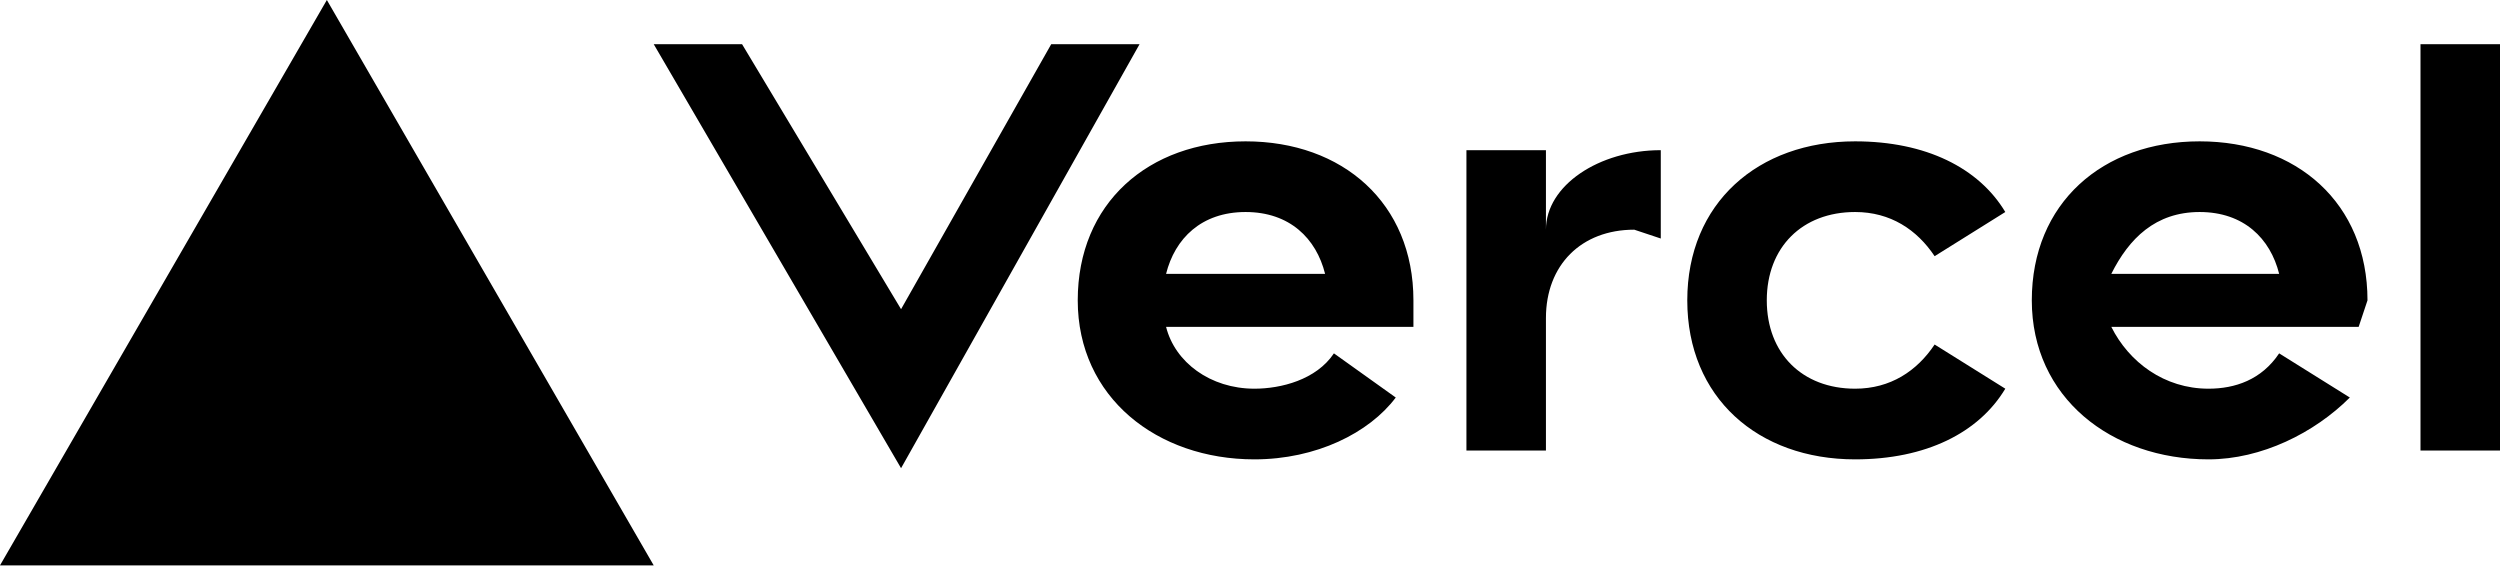
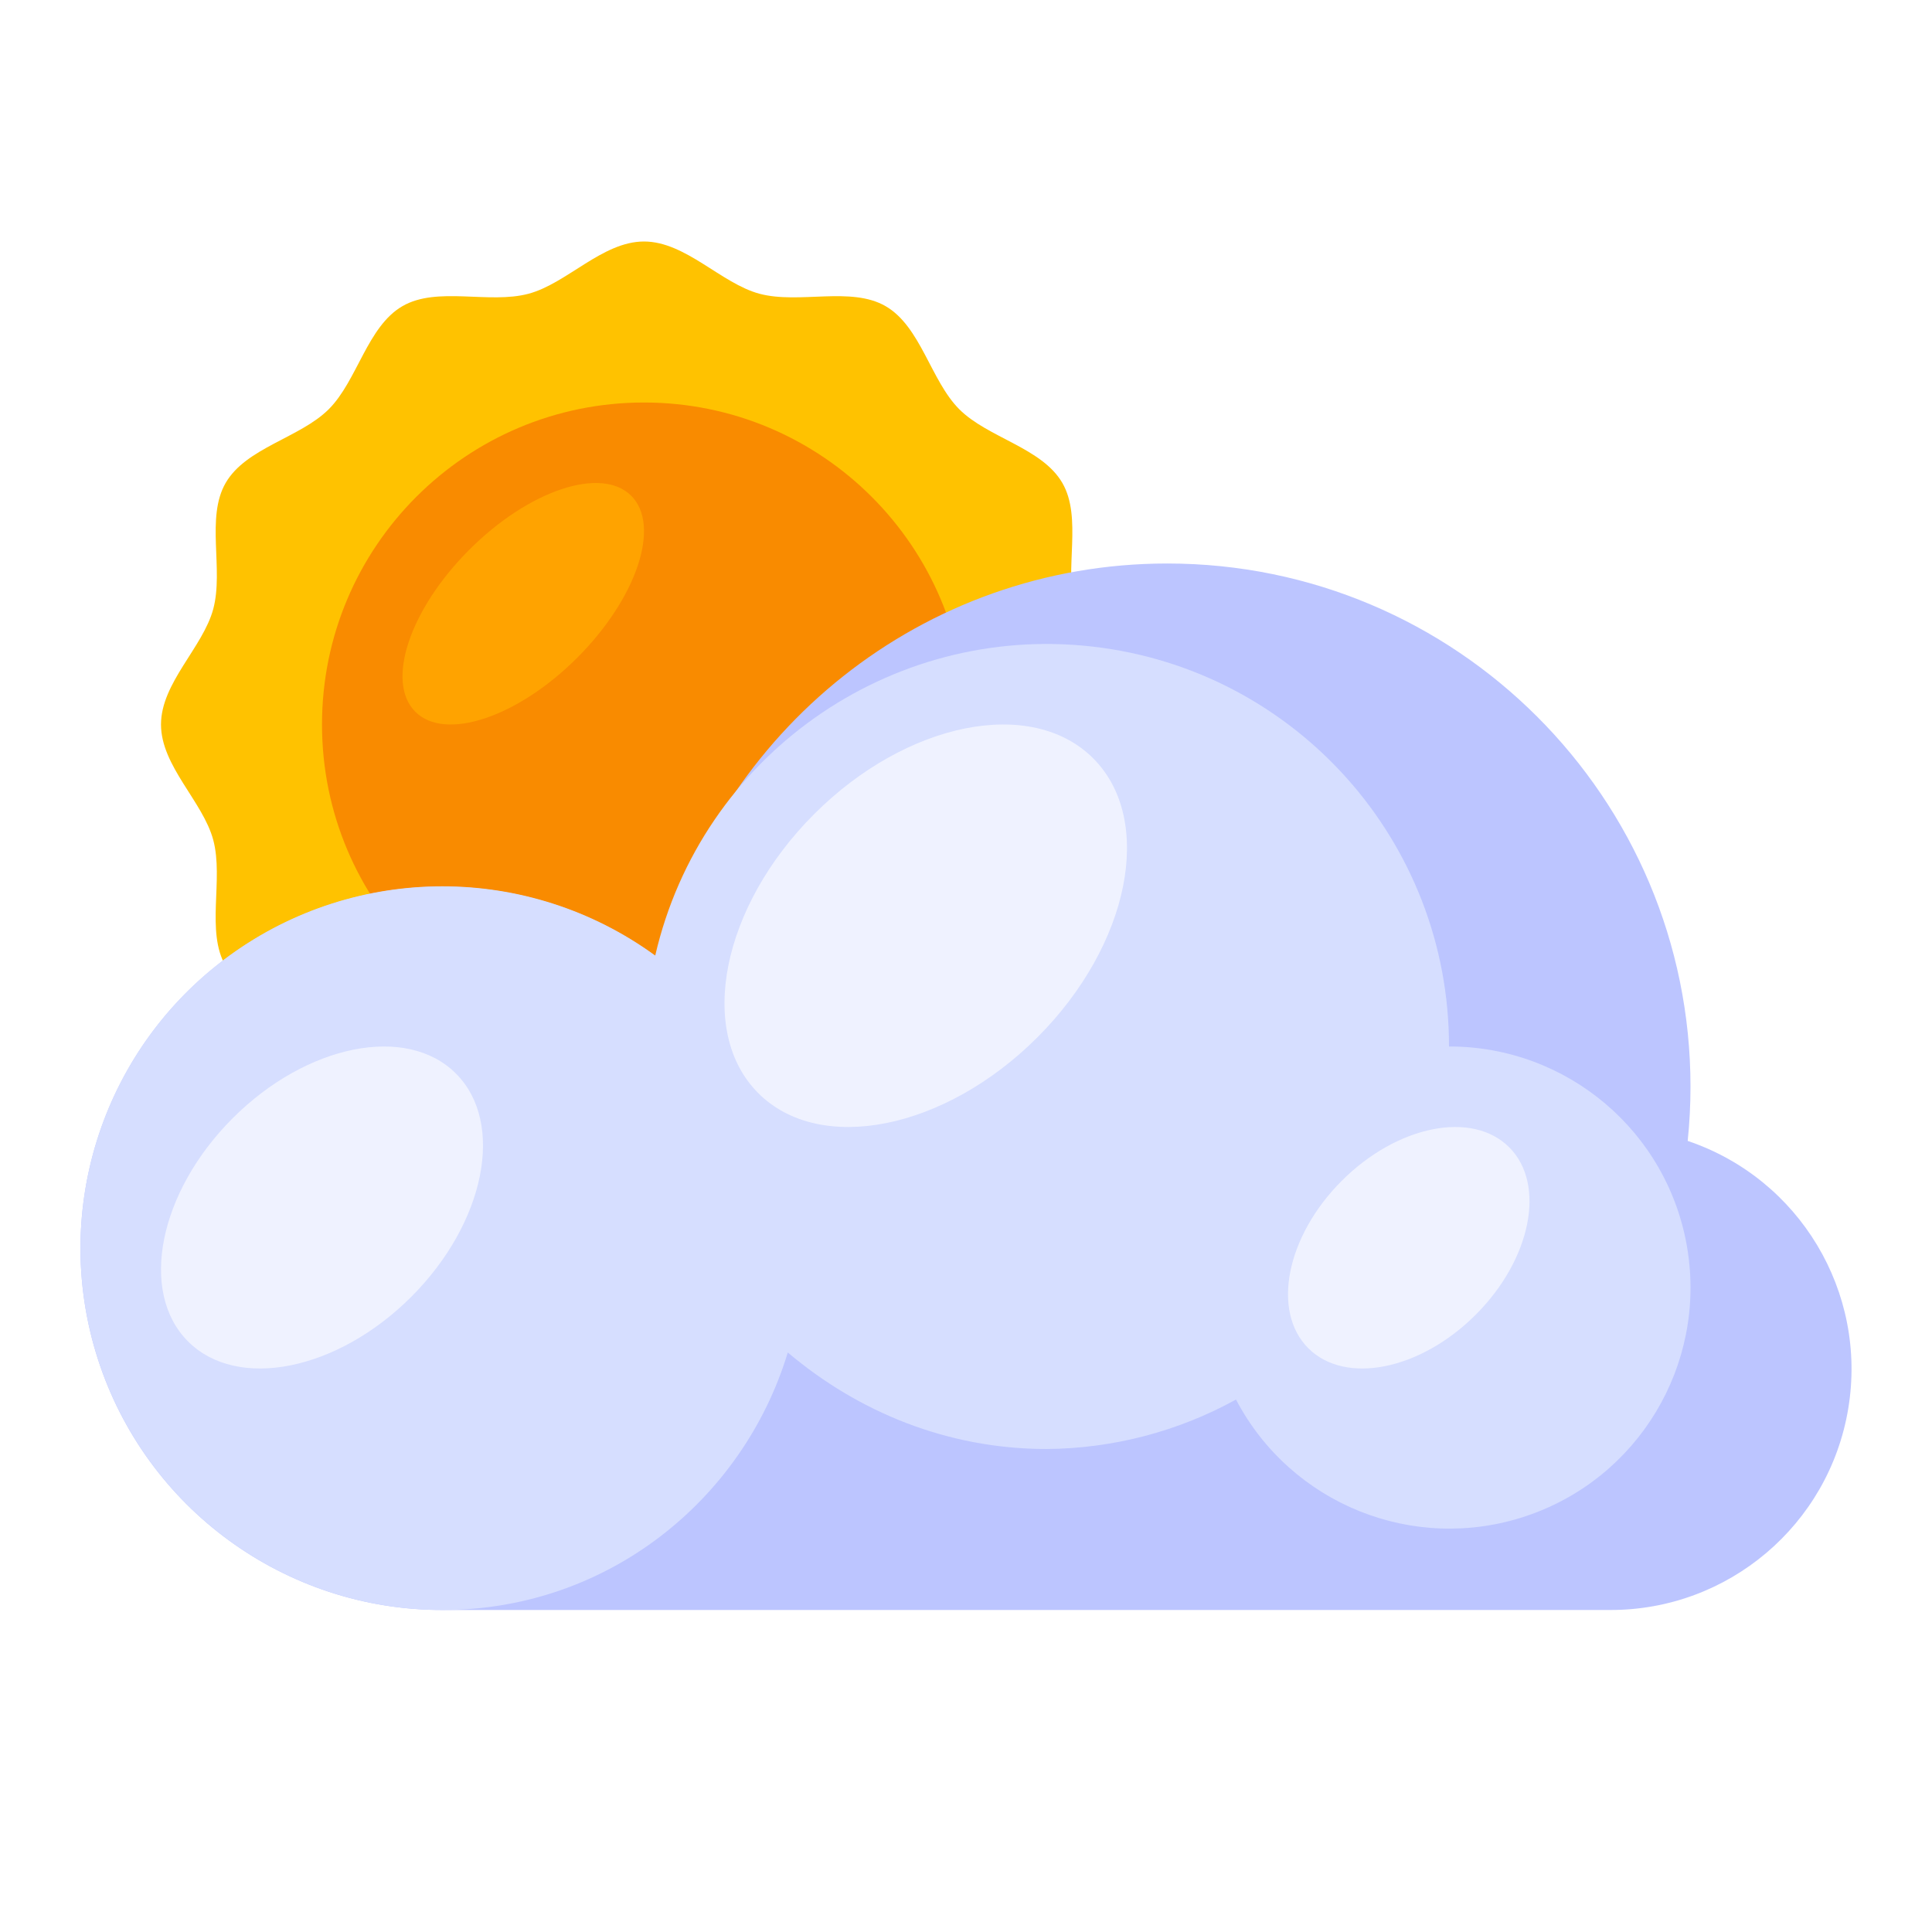
- <svg xmlns="http://www.w3.org/2000/svg" fill="none" viewBox="0 0 283 64">
-   <path fill="black" d="M141 16c-11 0-19 7-19 18s9 18 20 18c7 0 13-3 16-7l-7-5c-2 3-6 4-9 4-5 0-9-3-10-7h28v-3c0-11-8-18-19-18zm-9 15c1-4 4-7 9-7s8 3 9 7h-18zm117-15c-11 0-19 7-19 18s9 18 20 18c6 0 12-3 16-7l-8-5c-2 3-5 4-8 4-5 0-9-3-11-7h28l1-3c0-11-8-18-19-18zm-10 15c2-4 5-7 10-7s8 3 9 7h-19zm-39 3c0 6 4 10 10 10 4 0 7-2 9-5l8 5c-3 5-9 8-17 8-11 0-19-7-19-18s8-18 19-18c8 0 14 3 17 8l-8 5c-2-3-5-5-9-5-6 0-10 4-10 10zm83-29v46h-9V5h9zM37 0l37 64H0L37 0zm92 5-27 48L74 5h10l18 30 17-30h10zm59 12v10l-3-1c-6 0-10 4-10 10v15h-9V17h9v9c0-5 6-9 13-9z" />
+ <svg xmlns="http://www.w3.org/2000/svg" viewBox="0 0 512 512">
+   <g id="Wheater">
+     <path d="M298.667,192c0,11.026-11.129,20.442-13.848,30.61-2.812,10.515,2.035,24.213-3.293,33.419-5.404,9.337-19.741,11.951-27.321,19.528-7.578,7.576-10.193,21.912-19.53,27.313-9.206,5.326-22.902.476-33.417,3.286C191.095,308.873,181.686,320,170.667,320c-11.026,0-20.442-11.129-30.61-13.848-10.515-2.812-24.213,2.035-33.419-3.293-9.337-5.404-11.951-19.741-19.528-27.321-7.576-7.578-21.912-10.193-27.313-19.53-5.326-9.206-.476-22.902-3.286-33.417C53.794,212.428,42.667,203.019,42.667,192c0-11.026,11.129-20.442,13.848-30.61,2.812-10.515-2.035-24.213,3.293-33.419,5.404-9.337,19.741-11.951,27.321-19.528,7.578-7.576,10.193-21.912,19.53-27.313,9.206-5.326,22.902-.476,33.417-3.286C150.238,75.127,159.648,64,170.667,64c11.026,0,20.442,11.129,30.61,13.848,10.515,2.812,24.213-2.035,33.419,3.293,9.337,5.404,11.951,19.741,19.528,27.321,7.576,7.578,21.912,10.193,27.313,19.53,5.326,9.206.476,22.902,3.286,33.417C287.539,171.572,298.667,180.981,298.667,192Z" style="fill:#ffc200" />
+     <circle cx="170.667" cy="192" r="85.333" style="fill:#f98b00" />
+     <ellipse cx="138.667" cy="160" rx="40.468" ry="20.234" transform="translate(-72.52256 144.9151) rotate(-45)" style="fill:#ffa300" />
+     <path d="M447.257,302.355A140.188,140.188,0,0,0,448,288,138.667,138.667,0,0,0,309.333,149.333c-64.945,0-119.306,44.712-134.375,104.988a95.855,95.855,0,1,0-57.625,172.345H426.667a63.833,63.833,0,0,0,20.59-124.311Z" style="fill:#bcc5ff" />
+     <path d="M384,277.333a106.546,106.546,0,0,0-210.359-24.099,95.892,95.892,0,1,0-56.307,173.432c43.299,0,79.475-28.855,91.44-68.246C227.357,374.15,251.081,384,277.333,384a105.471,105.471,0,0,0,50.22-13.105A63.88,63.88,0,1,0,384,277.333Z" style="fill:#d6deff" />
+     <ellipse cx="373.333" cy="330.667" rx="37.65" ry="25.1" transform="translate(-124.4698 360.8366) rotate(-45)" style="fill:#eff2ff" />
+     <ellipse cx="245.333" cy="245.333" rx="62.75" ry="41.834" transform="translate(-101.6204 245.3333) rotate(-45)" style="fill:#eff2ff" />
+     <ellipse cx="85.333" cy="320" rx="50.2" ry="33.467" transform="translate(-201.2806 154.0656) rotate(-45)" style="fill:#eff2ff" />
+   </g>
</svg>
